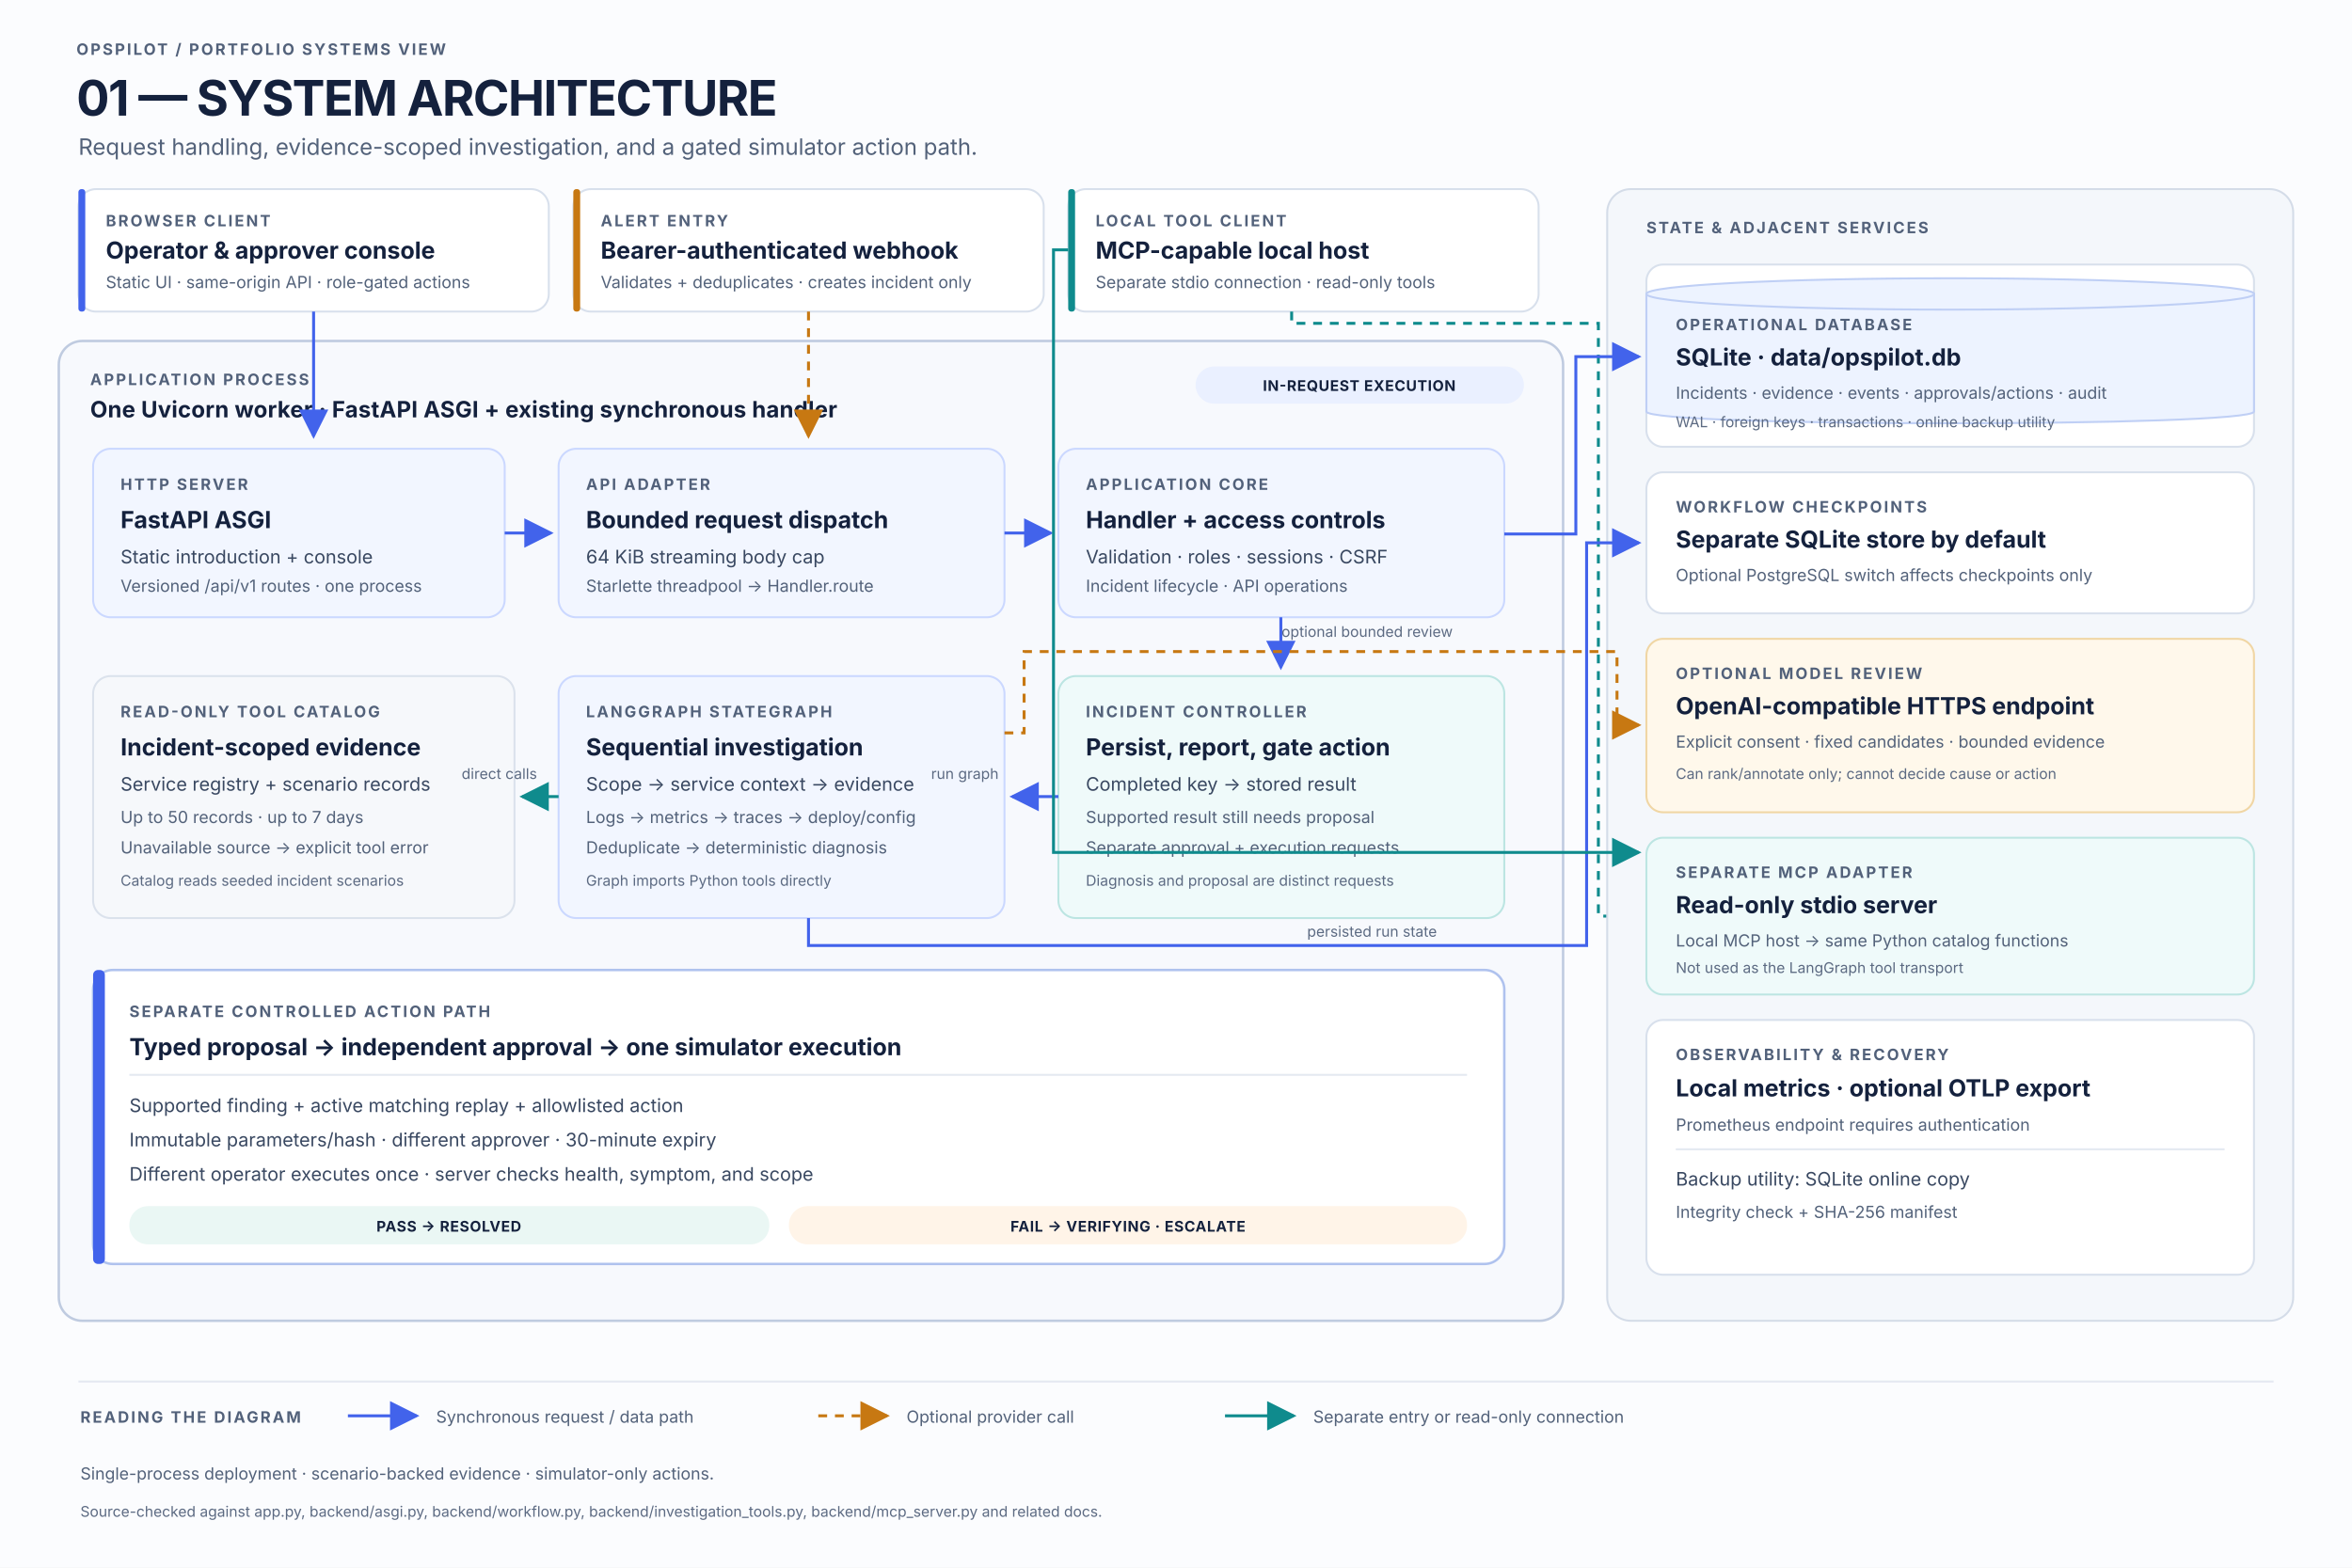
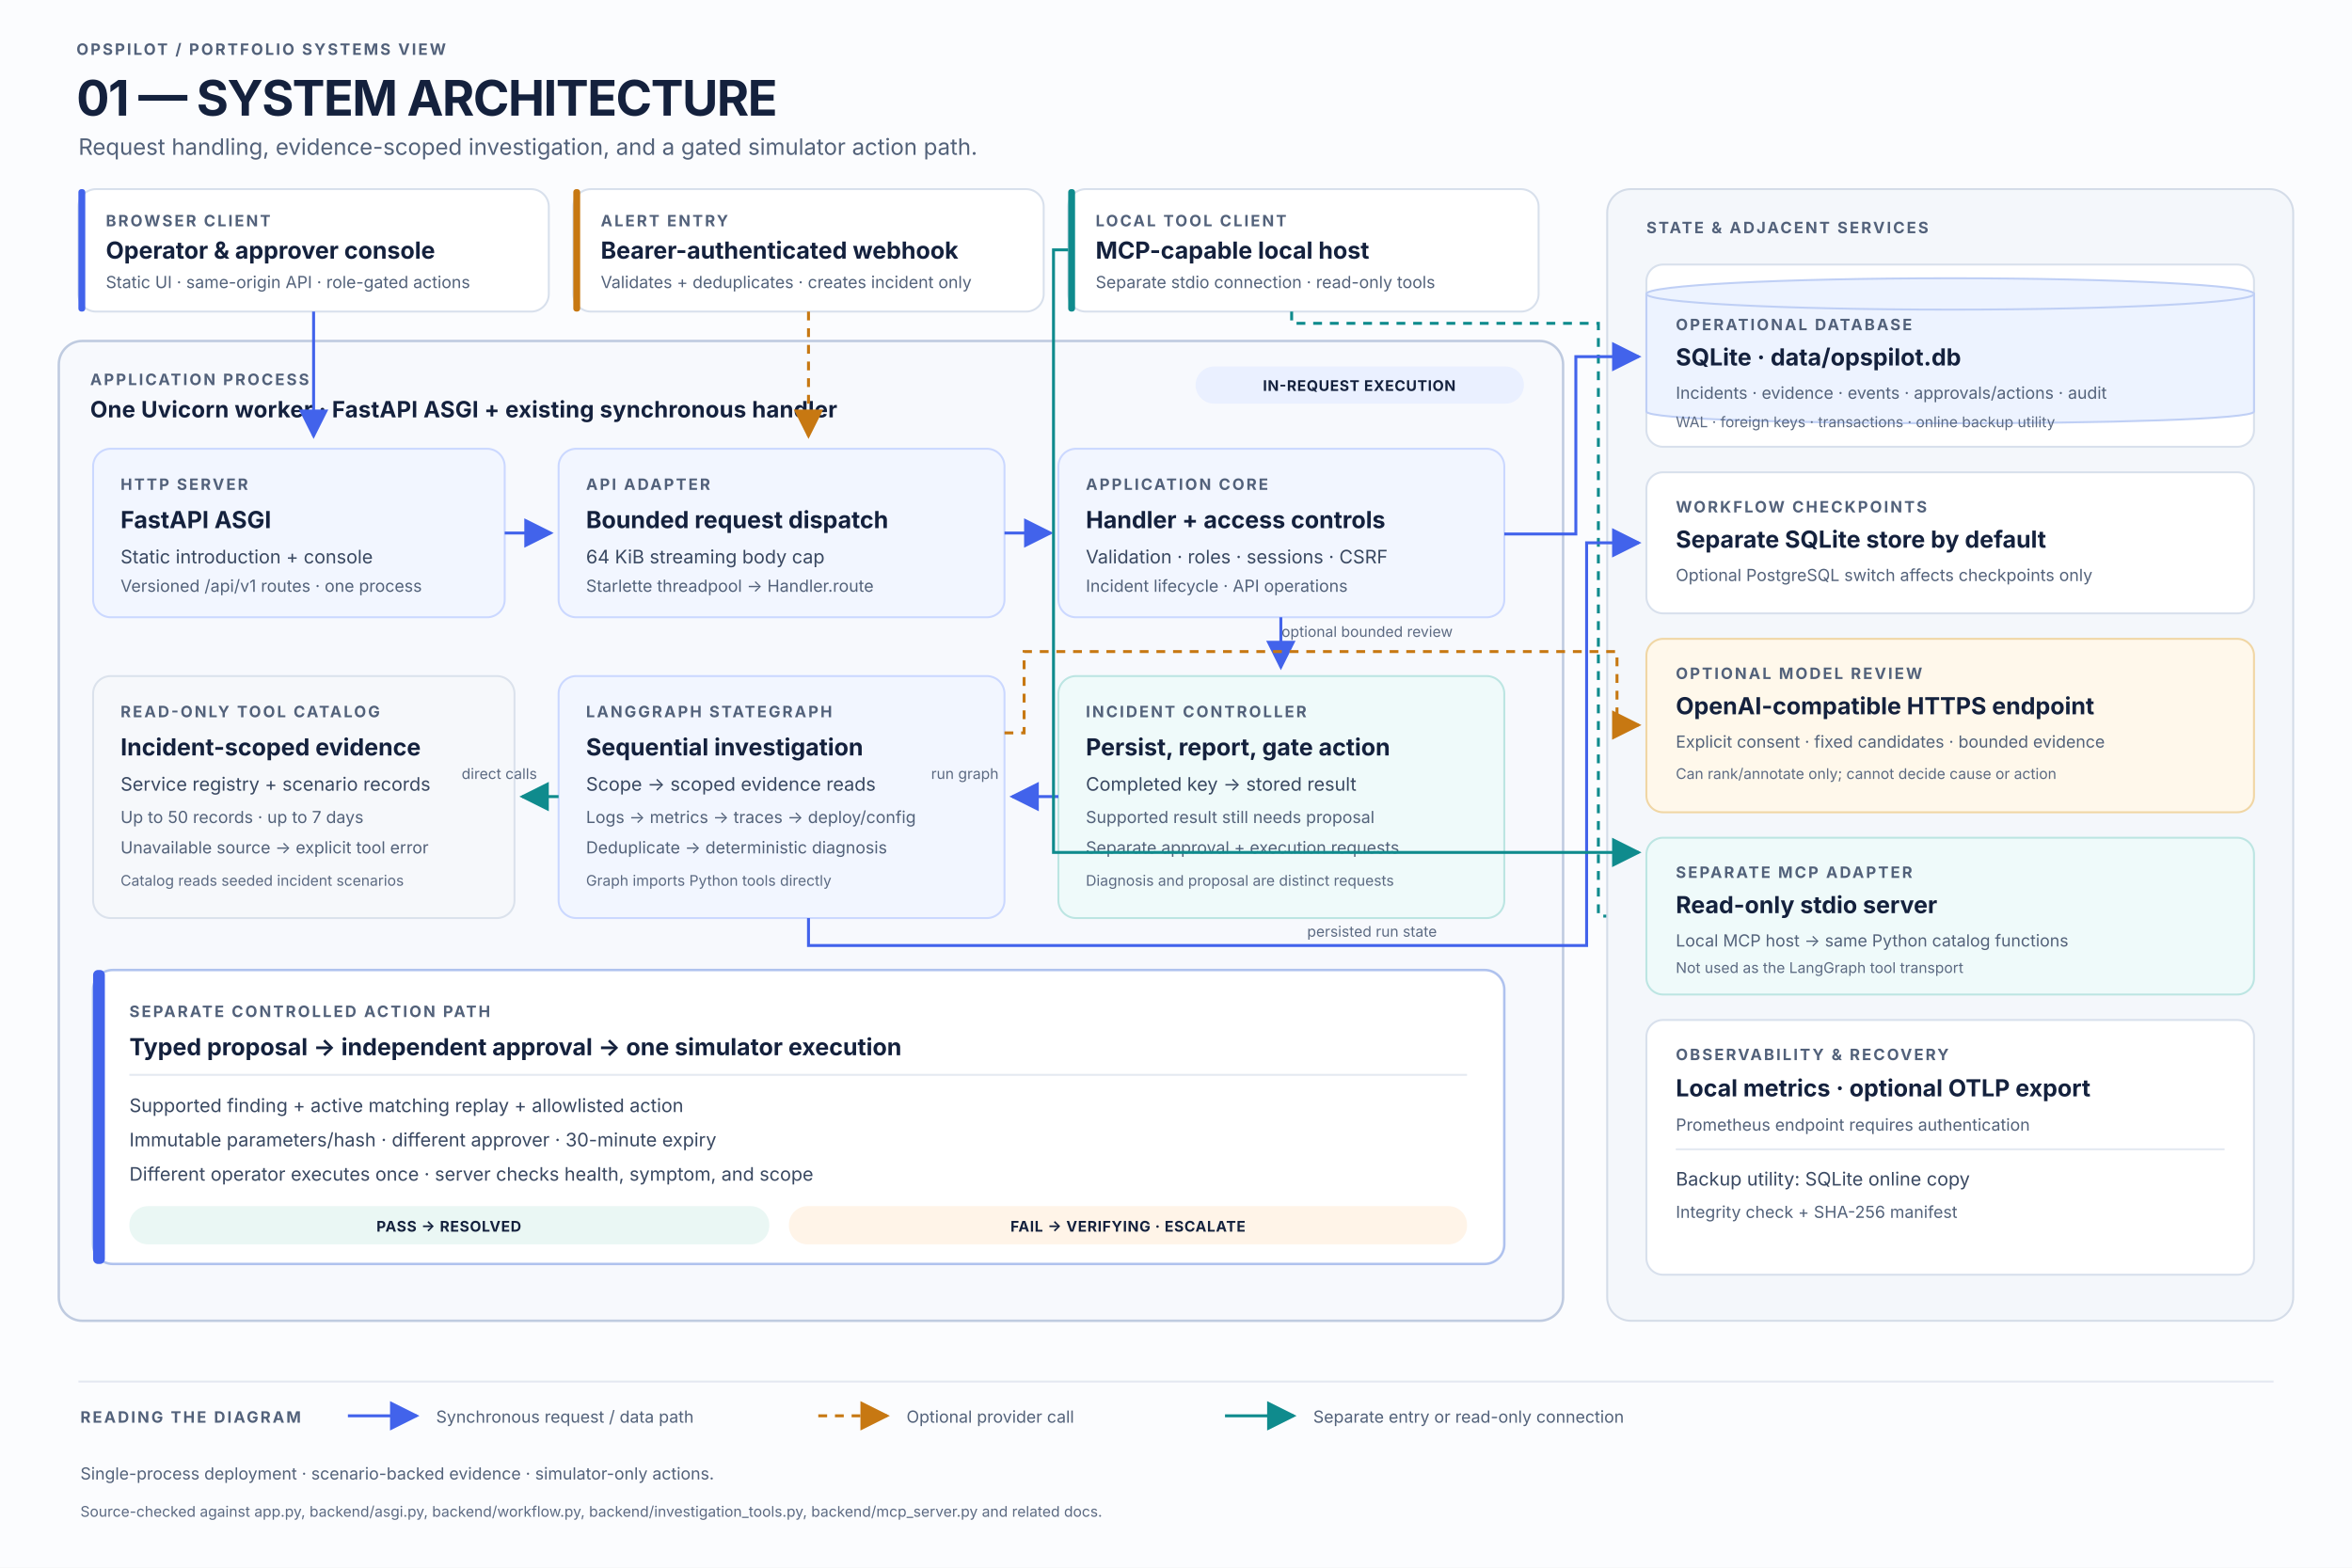
<svg xmlns="http://www.w3.org/2000/svg" width="2400" height="1600" viewBox="0 0 2400 1600" role="img" aria-labelledby="title desc">
  <defs>
    <marker id="arrow" markerWidth="12" markerHeight="12" refX="10" refY="6" orient="auto">
      <path d="M1,1 L11,6 L1,11 Z" fill="#4263EB" />
    </marker>
    <marker id="arrowTeal" markerWidth="12" markerHeight="12" refX="10" refY="6" orient="auto">
      <path d="M1,1 L11,6 L1,11 Z" fill="#0F8B8D" />
    </marker>
    <marker id="arrowAmber" markerWidth="12" markerHeight="12" refX="10" refY="6" orient="auto">
      <path d="M1,1 L11,6 L1,11 Z" fill="#C77812" />
    </marker>
    <style>
      text{font-family:Inter,Segoe UI,Arial,sans-serif;fill:#14213D}
      .title{font-size:50px;font-weight:750;letter-spacing:-1.3px}
      .sub{font-size:23px;fill:#53627A}
      .eyebrow{font-size:16px;font-weight:750;letter-spacing:2px;fill:#52617A}
      .section{font-size:23px;font-weight:750;letter-spacing:.2px}
      .cardtitle{font-size:24px;font-weight:720}
      .body{font-size:19px;fill:#394861}
      .small{font-size:17px;fill:#53627A}
      .tiny{font-size:15px;fill:#5C6A82}
      .chip{font-size:15px;font-weight:700;letter-spacing:.6px}
      .card{fill:#FFFFFF;stroke:#D8E0EC;stroke-width:2}
      .softblue{fill:#F2F6FF;stroke:#CBD8FF;stroke-width:2}
      .softteal{fill:#EFFAFA;stroke:#BCE5E2;stroke-width:2}
      .softamber{fill:#FFF8EB;stroke:#F0D6A4;stroke-width:2}
      .softslate{fill:#F6F8FB;stroke:#DBE2EC;stroke-width:2}
      .line{fill:none;stroke:#4263EB;stroke-width:3;marker-end:url(#arrow)}
      .lineTeal{fill:none;stroke:#0F8B8D;stroke-width:3;marker-end:url(#arrowTeal)}
      .lineAmber{fill:none;stroke:#C77812;stroke-width:3;stroke-dasharray:9 8;marker-end:url(#arrowAmber)}
      .separator{stroke:#E4E9F1;stroke-width:2}
    </style>
  </defs>
  <rect width="2400" height="1600" fill="#FBFCFE" />
  <text x="78" y="56" class="eyebrow">OPSPILOT  /  PORTFOLIO SYSTEMS VIEW</text>
  <text x="78" y="118" class="title">01 — SYSTEM ARCHITECTURE</text>
  <text x="80" y="158" class="sub">Request handling, evidence-scoped investigation, and a gated simulator action path.</text>
  <rect x="80" y="193" width="480" height="125" rx="18" class="card" />
  <rect x="80" y="193" width="7" height="125" rx="3" fill="#4263EB" />
  <text x="108" y="231" class="eyebrow">BROWSER CLIENT</text>
  <text x="108" y="264" class="cardtitle">Operator &amp; approver console</text>
  <text x="108" y="294" class="small">Static UI · same-origin API · role-gated actions</text>
  <rect x="585" y="193" width="480" height="125" rx="18" class="card" />
  <rect x="585" y="193" width="7" height="125" rx="3" fill="#C77812" />
  <text x="613" y="231" class="eyebrow">ALERT ENTRY</text>
  <text x="613" y="264" class="cardtitle">Bearer-authenticated webhook</text>
  <text x="613" y="294" class="small">Validates + deduplicates · creates incident only</text>
  <rect x="1090" y="193" width="480" height="125" rx="18" class="card" />
  <rect x="1090" y="193" width="7" height="125" rx="3" fill="#0F8B8D" />
  <text x="1118" y="231" class="eyebrow">LOCAL TOOL CLIENT</text>
  <text x="1118" y="264" class="cardtitle">MCP-capable local host</text>
  <text x="1118" y="294" class="small">Separate stdio connection · read-only tools</text>
  <rect x="60" y="348" width="1535" height="1000" rx="24" fill="#F7F9FD" stroke="#BFCBE0" stroke-width="2.5" />
  <text x="92" y="393" class="eyebrow">APPLICATION PROCESS</text>
  <text x="92" y="426" class="section">One Uvicorn worker · FastAPI ASGI + existing synchronous handler</text>
  <rect x="1220" y="374" width="335" height="38" rx="19" fill="#EAF0FF" />
  <text x="1387" y="399" text-anchor="middle" class="chip" fill="#3154C6">IN-REQUEST EXECUTION</text>
  <rect x="95" y="458" width="420" height="172" rx="18" class="softblue" />
  <text x="123" y="500" class="eyebrow">HTTP SERVER</text>
  <text x="123" y="539" class="cardtitle">FastAPI ASGI</text>
  <text x="123" y="575" class="body">Static introduction + console</text>
  <text x="123" y="604" class="small">Versioned /api/v1 routes · one process</text>
  <rect x="570" y="458" width="455" height="172" rx="18" class="softblue" />
  <text x="598" y="500" class="eyebrow">API ADAPTER</text>
  <text x="598" y="539" class="cardtitle">Bounded request dispatch</text>
  <text x="598" y="575" class="body">64 KiB streaming body cap</text>
  <text x="598" y="604" class="small">Starlette threadpool → Handler.route</text>
  <rect x="1080" y="458" width="455" height="172" rx="18" class="softblue" />
  <text x="1108" y="500" class="eyebrow">APPLICATION CORE</text>
  <text x="1108" y="539" class="cardtitle">Handler + access controls</text>
  <text x="1108" y="575" class="body">Validation · roles · sessions · CSRF</text>
  <text x="1108" y="604" class="small">Incident lifecycle · API operations</text>
  <path d="M515 544 H562" class="line" />
  <path d="M1025 544 H1072" class="line" />
  <path d="M320 318 V445" class="line" />
  <path d="M825 318 V445" class="lineAmber" />
  <path d="M1318 318 V330 H1631 V935 H1672" fill="none" stroke="#0F8B8D" stroke-width="3" stroke-dasharray="9 8" marker-end="url(#arrowTeal)" />
  <rect x="95" y="690" width="430" height="247" rx="18" class="softslate" />
  <text x="123" y="732" class="eyebrow">READ-ONLY TOOL CATALOG</text>
  <text x="123" y="771" class="cardtitle">Incident-scoped evidence</text>
  <text x="123" y="807" class="body">Service registry + scenario records</text>
  <text x="123" y="840" class="small">Up to 50 records · up to 7 days</text>
  <text x="123" y="871" class="small">Unavailable source → explicit tool error</text>
  <text x="123" y="904" class="tiny">Catalog reads seeded incident scenarios</text>
  <rect x="570" y="690" width="455" height="247" rx="18" class="softblue" />
  <text x="598" y="732" class="eyebrow">LANGGRAPH STATEGRAPH</text>
  <text x="598" y="771" class="cardtitle">Sequential investigation</text>
-   <text x="598" y="807" class="body">Scope → service context → evidence</text>
+   <text x="598" y="807" class="body">Scope → scoped evidence reads</text>
  <text x="598" y="840" class="small">Logs → metrics → traces → deploy/config</text>
  <text x="598" y="871" class="small">Deduplicate → deterministic diagnosis</text>
  <text x="598" y="904" class="tiny">Graph imports Python tools directly</text>
  <rect x="1080" y="690" width="455" height="247" rx="18" class="softteal" />
  <text x="1108" y="732" class="eyebrow">INCIDENT CONTROLLER</text>
  <text x="1108" y="771" class="cardtitle">Persist, report, gate action</text>
  <text x="1108" y="807" class="body">Completed key → stored result</text>
  <text x="1108" y="840" class="small">Supported result still needs proposal</text>
  <text x="1108" y="871" class="small">Separate approval + execution requests</text>
  <text x="1108" y="904" class="tiny">Diagnosis and proposal are distinct requests</text>
  <path d="M1307 630 V681" class="line" />
  <path d="M1080 813 H1033" class="line" />
  <path d="M570 813 H533" class="lineTeal" />
  <text x="1019" y="795" text-anchor="end" class="tiny">run graph</text>
  <text x="548" y="795" text-anchor="end" class="tiny">direct calls</text>
  <rect x="95" y="990" width="1440" height="300" rx="20" fill="#FFFFFF" stroke="#AFC2EE" stroke-width="2.5" />
  <rect x="95" y="990" width="12" height="300" rx="5" fill="#4263EB" />
  <text x="132" y="1038" class="eyebrow">SEPARATE CONTROLLED ACTION PATH</text>
  <text x="132" y="1077" class="cardtitle">Typed proposal → independent approval → one simulator execution</text>
  <line x1="132" y1="1097" x2="1497" y2="1097" class="separator" />
  <text x="132" y="1135" class="body">Supported finding + active matching replay + allowlisted action</text>
  <text x="132" y="1170" class="body">Immutable parameters/hash · different approver · 30-minute expiry</text>
  <text x="132" y="1205" class="body">Different operator executes once · server checks health, symptom, and scope</text>
  <rect x="132" y="1231" width="653" height="39" rx="19" fill="#EAF7F4" />
  <text x="458" y="1257" text-anchor="middle" class="chip" fill="#0C6B68">PASS → RESOLVED</text>
  <rect x="805" y="1231" width="692" height="39" rx="19" fill="#FFF4E8" />
  <text x="1151" y="1257" text-anchor="middle" class="chip" fill="#9B5B14">FAIL → VERIFYING · ESCALATE</text>
  <rect x="1640" y="193" width="700" height="1155" rx="24" fill="#F4F7FB" stroke="#D4DCE8" stroke-width="2" />
  <text x="1680" y="238" class="eyebrow">STATE &amp; ADJACENT SERVICES</text>
  <rect x="1680" y="270" width="620" height="186" rx="17" class="card" />
  <path d="M1680 300 C1680 284 2300 284 2300 300 V420 C2300 436 1680 436 1680 420 Z" fill="#EDF3FF" stroke="#BFCFF5" stroke-width="2" />
  <ellipse cx="1990" cy="300" rx="310" ry="16" fill="#EDF3FF" stroke="#BFCFF5" stroke-width="2" />
  <text x="1710" y="337" class="eyebrow">OPERATIONAL DATABASE</text>
  <text x="1710" y="373" class="cardtitle">SQLite · data/opspilot.db</text>
  <text x="1710" y="407" class="small">Incidents · evidence · events · approvals/actions · audit</text>
  <text x="1710" y="436" class="tiny">WAL · foreign keys · transactions · online backup utility</text>
  <rect x="1680" y="482" width="620" height="144" rx="17" class="card" />
  <text x="1710" y="523" class="eyebrow">WORKFLOW CHECKPOINTS</text>
  <text x="1710" y="559" class="cardtitle">Separate SQLite store by default</text>
  <text x="1710" y="593" class="small">Optional PostgreSQL switch affects checkpoints only</text>
  <rect x="1680" y="652" width="620" height="177" rx="17" class="softamber" />
  <text x="1710" y="693" class="eyebrow">OPTIONAL MODEL REVIEW</text>
  <text x="1710" y="729" class="cardtitle">OpenAI-compatible HTTPS endpoint</text>
  <text x="1710" y="763" class="small">Explicit consent · fixed candidates · bounded evidence</text>
  <text x="1710" y="795" class="tiny">Can rank/annotate only; cannot decide cause or action</text>
  <rect x="1680" y="855" width="620" height="160" rx="17" class="softteal" />
  <text x="1710" y="896" class="eyebrow">SEPARATE MCP ADAPTER</text>
  <text x="1710" y="932" class="cardtitle">Read-only stdio server</text>
  <text x="1710" y="966" class="small">Local MCP host → same Python catalog functions</text>
  <text x="1710" y="993" class="tiny">Not used as the LangGraph tool transport</text>
  <rect x="1680" y="1041" width="620" height="260" rx="17" class="card" />
  <text x="1710" y="1082" class="eyebrow">OBSERVABILITY &amp; RECOVERY</text>
  <text x="1710" y="1119" class="cardtitle">Local metrics · optional OTLP export</text>
  <text x="1710" y="1154" class="small">Prometheus endpoint requires authentication</text>
  <line x1="1710" y1="1173" x2="2270" y2="1173" class="separator" />
  <text x="1710" y="1210" class="body">Backup utility: SQLite online copy</text>
  <text x="1710" y="1243" class="small">Integrity check + SHA-256 manifest</text>
  <path d="M1535 545 H1608 V364 H1672" class="line" />
  <path d="M825 937 V965 H1619 V554 H1672" class="line" />
  <text x="1400" y="956" text-anchor="middle" class="tiny">persisted run state</text>
  <path d="M1025 748 H1045 V665 H1650 V740 H1672" class="lineAmber" />
  <text x="1395" y="650" text-anchor="middle" class="tiny">optional bounded review</text>
  <path d="M1090 255 H1075 V870 H1672" class="lineTeal" />
  <line x1="80" y1="1410" x2="2320" y2="1410" class="separator" />
  <text x="82" y="1452" class="eyebrow">READING THE DIAGRAM</text>
  <path d="M355 1445 H425" class="line" />
  <text x="445" y="1452" class="small">Synchronous request / data path</text>
  <path d="M835 1445 H905" class="lineAmber" />
  <text x="925" y="1452" class="small">Optional provider call</text>
  <path d="M1250 1445 H1320" class="lineTeal" />
  <text x="1340" y="1452" class="small">Separate entry or read-only connection</text>
  <text x="82" y="1510" class="small">Single-process deployment · scenario-backed evidence · simulator-only actions.</text>
  <text x="82" y="1548" class="tiny">Source-checked against app.py, backend/asgi.py, backend/workflow.py, backend/investigation_tools.py, backend/mcp_server.py and related docs.</text>
</svg>
